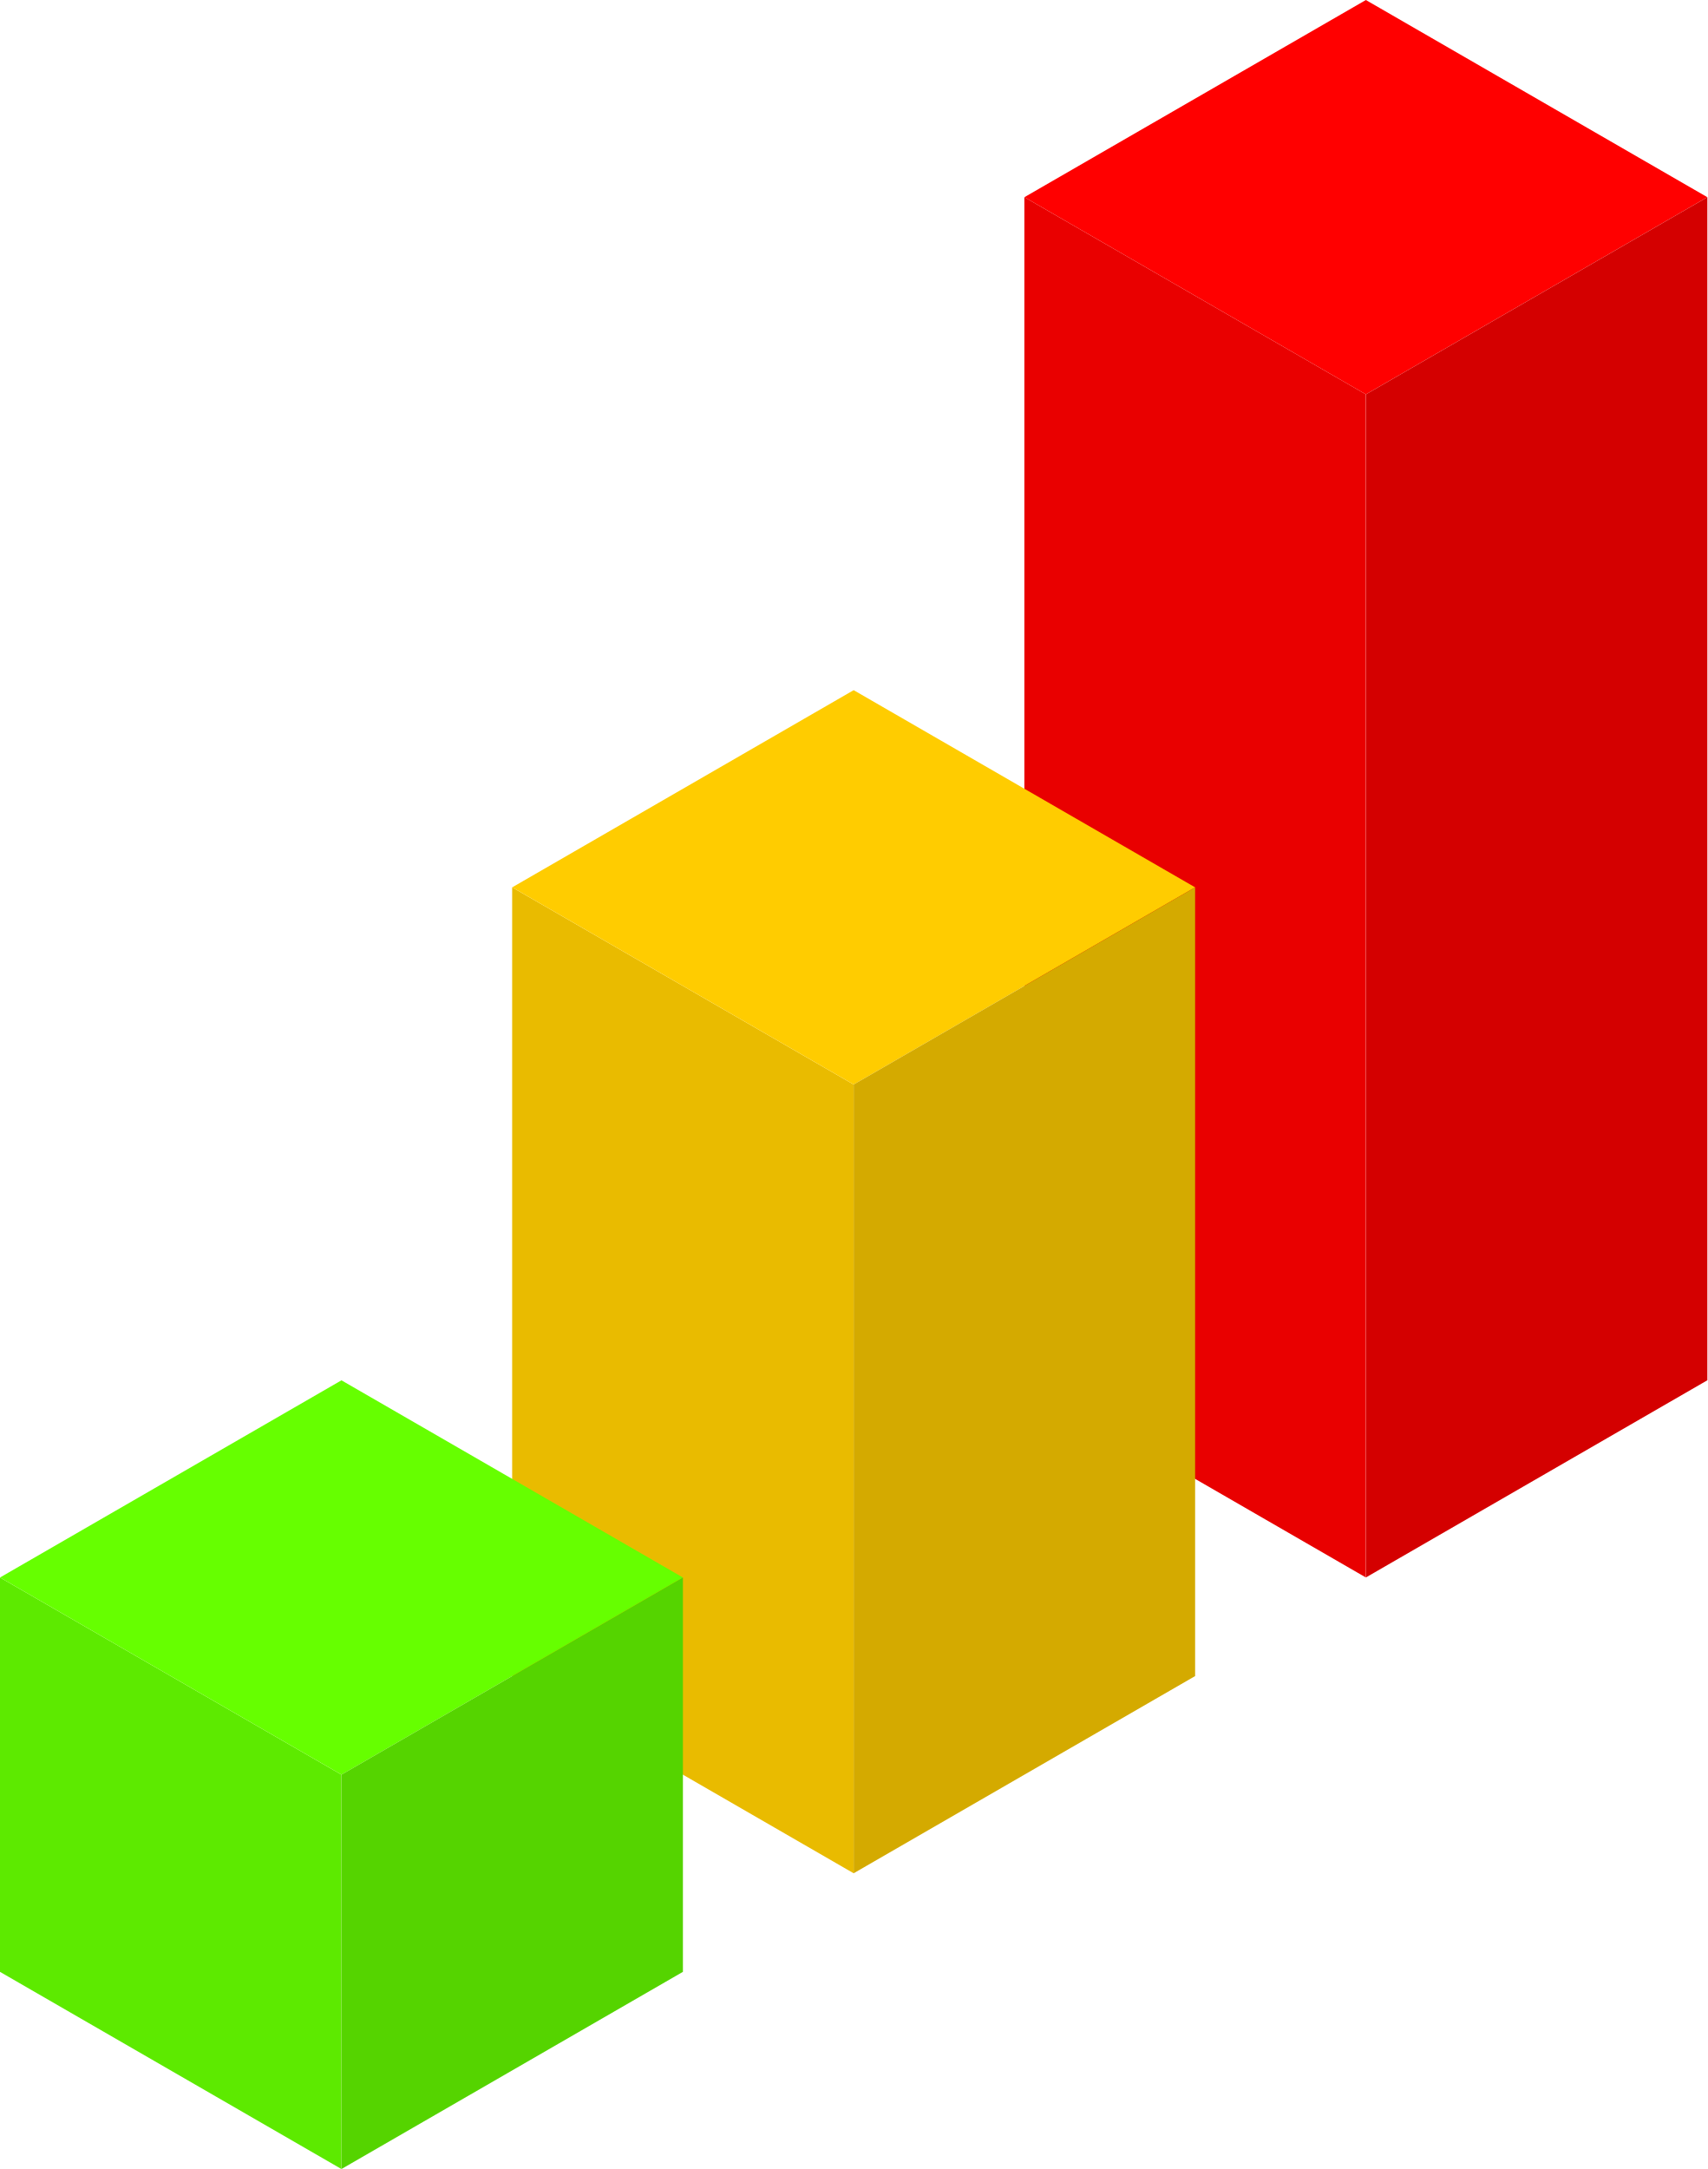
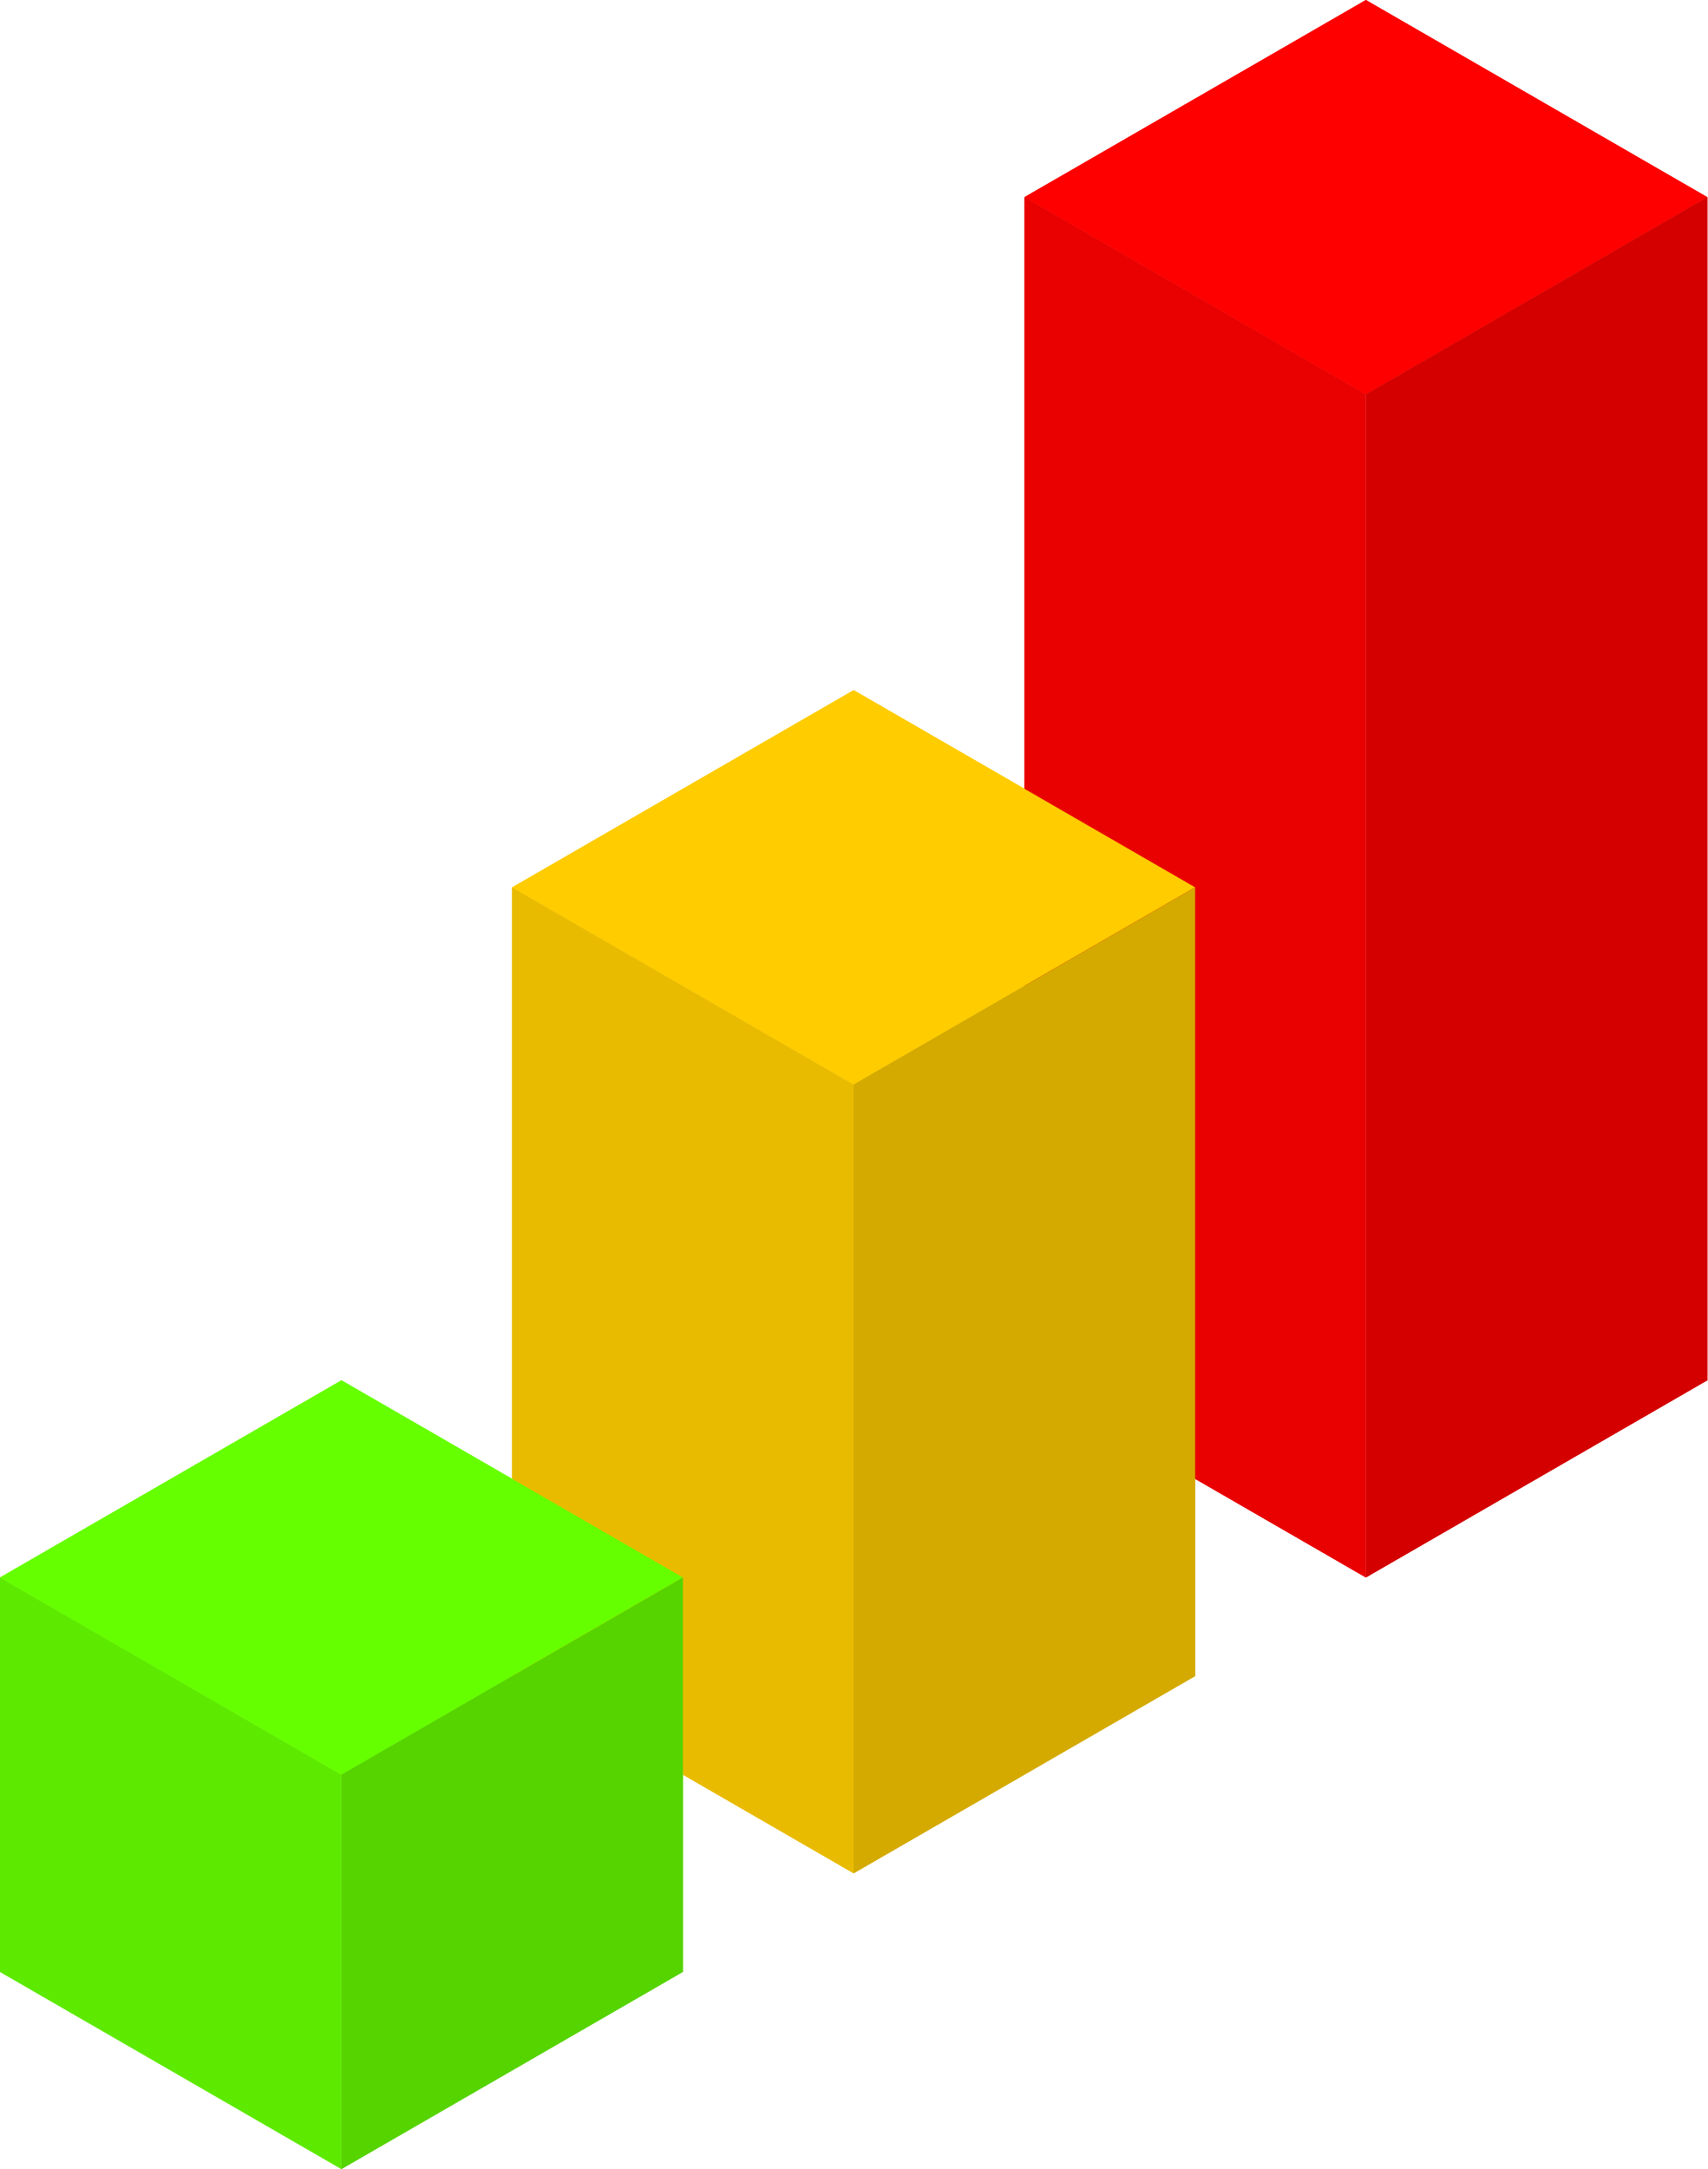
<svg xmlns="http://www.w3.org/2000/svg" width="213.31mm" height="270.93mm" version="1.1" viewBox="0 0 213.31 270.93">
  <g transform="translate(2.7947 -19.604)">
    <path d="m0 0" />
    <g transform="matrix(6.5018 0 0 6.5018 -327.89 -133.07)" stroke-width="0">
      <path d="m76.246 23.482-6.561 3.788 6.561 3.788 6.561-3.788z" fill="#f00" />
      <g fill="#d40000">
        <path d="m82.808 27.27-6.561 3.788v22.729l6.561-3.788z" fill="#d40000" stroke-width="0" />
      </g>
      <path d="m69.684 27.27 2e-6 22.729 6.561 3.788v-22.729z" fill="#e90000" />
    </g>
    <path d="m0 0" />
    <path d="m0 0" />
    <path d="m0 0" />
    <g transform="matrix(6.5018 0 0 6.5018 -327.89 -133.07)" stroke-width="0">
      <path d="m59.842 40.529v15.153l6.561 3.788v-15.153z" fill="#e9bb00" />
      <path d="m66.404 36.741-6.561 3.788 6.561 3.788 6.561-3.788z" fill="#fc0" />
      <path d="m72.965 40.529-6.561 3.788v15.153l6.561-3.788z" fill="#d4aa00" />
    </g>
    <path d="m0 0" />
    <g transform="matrix(6.5018 0 0 6.5018 -327.89 -133.07)" stroke-width="0">
      <path d="m50 53.788v7.576l6.561 3.788v-7.576z" fill="#5dea00" />
      <path d="m56.562 50-6.561 3.788 6.561 3.788 6.561-3.788z" fill="#6f0" />
      <path d="m63.123 53.788-6.561 3.788v7.576l6.561-3.788z" fill="#55d400" />
+       <path d="m76.246 23.482-6.561 3.788 6.561 3.788 6.561-3.788z" fill="#f00" />
+       <g fill="#d40000">
+         <path d="m82.808 27.27-6.561 3.788v22.729l6.561-3.788z" fill="#d40000" stroke-width="0" />
+       </g>
+       <path d="m69.684 27.27 2e-6 22.729 6.561 3.788v-22.729z" fill="#e90000" />
+       <path d="m59.842 40.529v15.153l6.561 3.788v-15.153z" fill="#e9bb00" />
+       <path d="m66.404 36.741-6.561 3.788 6.561 3.788 6.561-3.788z" fill="#fc0" />
+       <path d="m72.965 40.529-6.561 3.788v15.153l6.561-3.788z" fill="#d4aa00" />
+       <path d="m50 53.788v7.576l6.561 3.788v-7.576z" fill="#5dea00" />
+       <path d="m56.562 50-6.561 3.788 6.561 3.788 6.561-3.788z" fill="#6f0" />
+       <path d="m63.123 53.788-6.561 3.788v7.576l6.561-3.788z" fill="#55d400" />
    </g>
  </g>
</svg>
